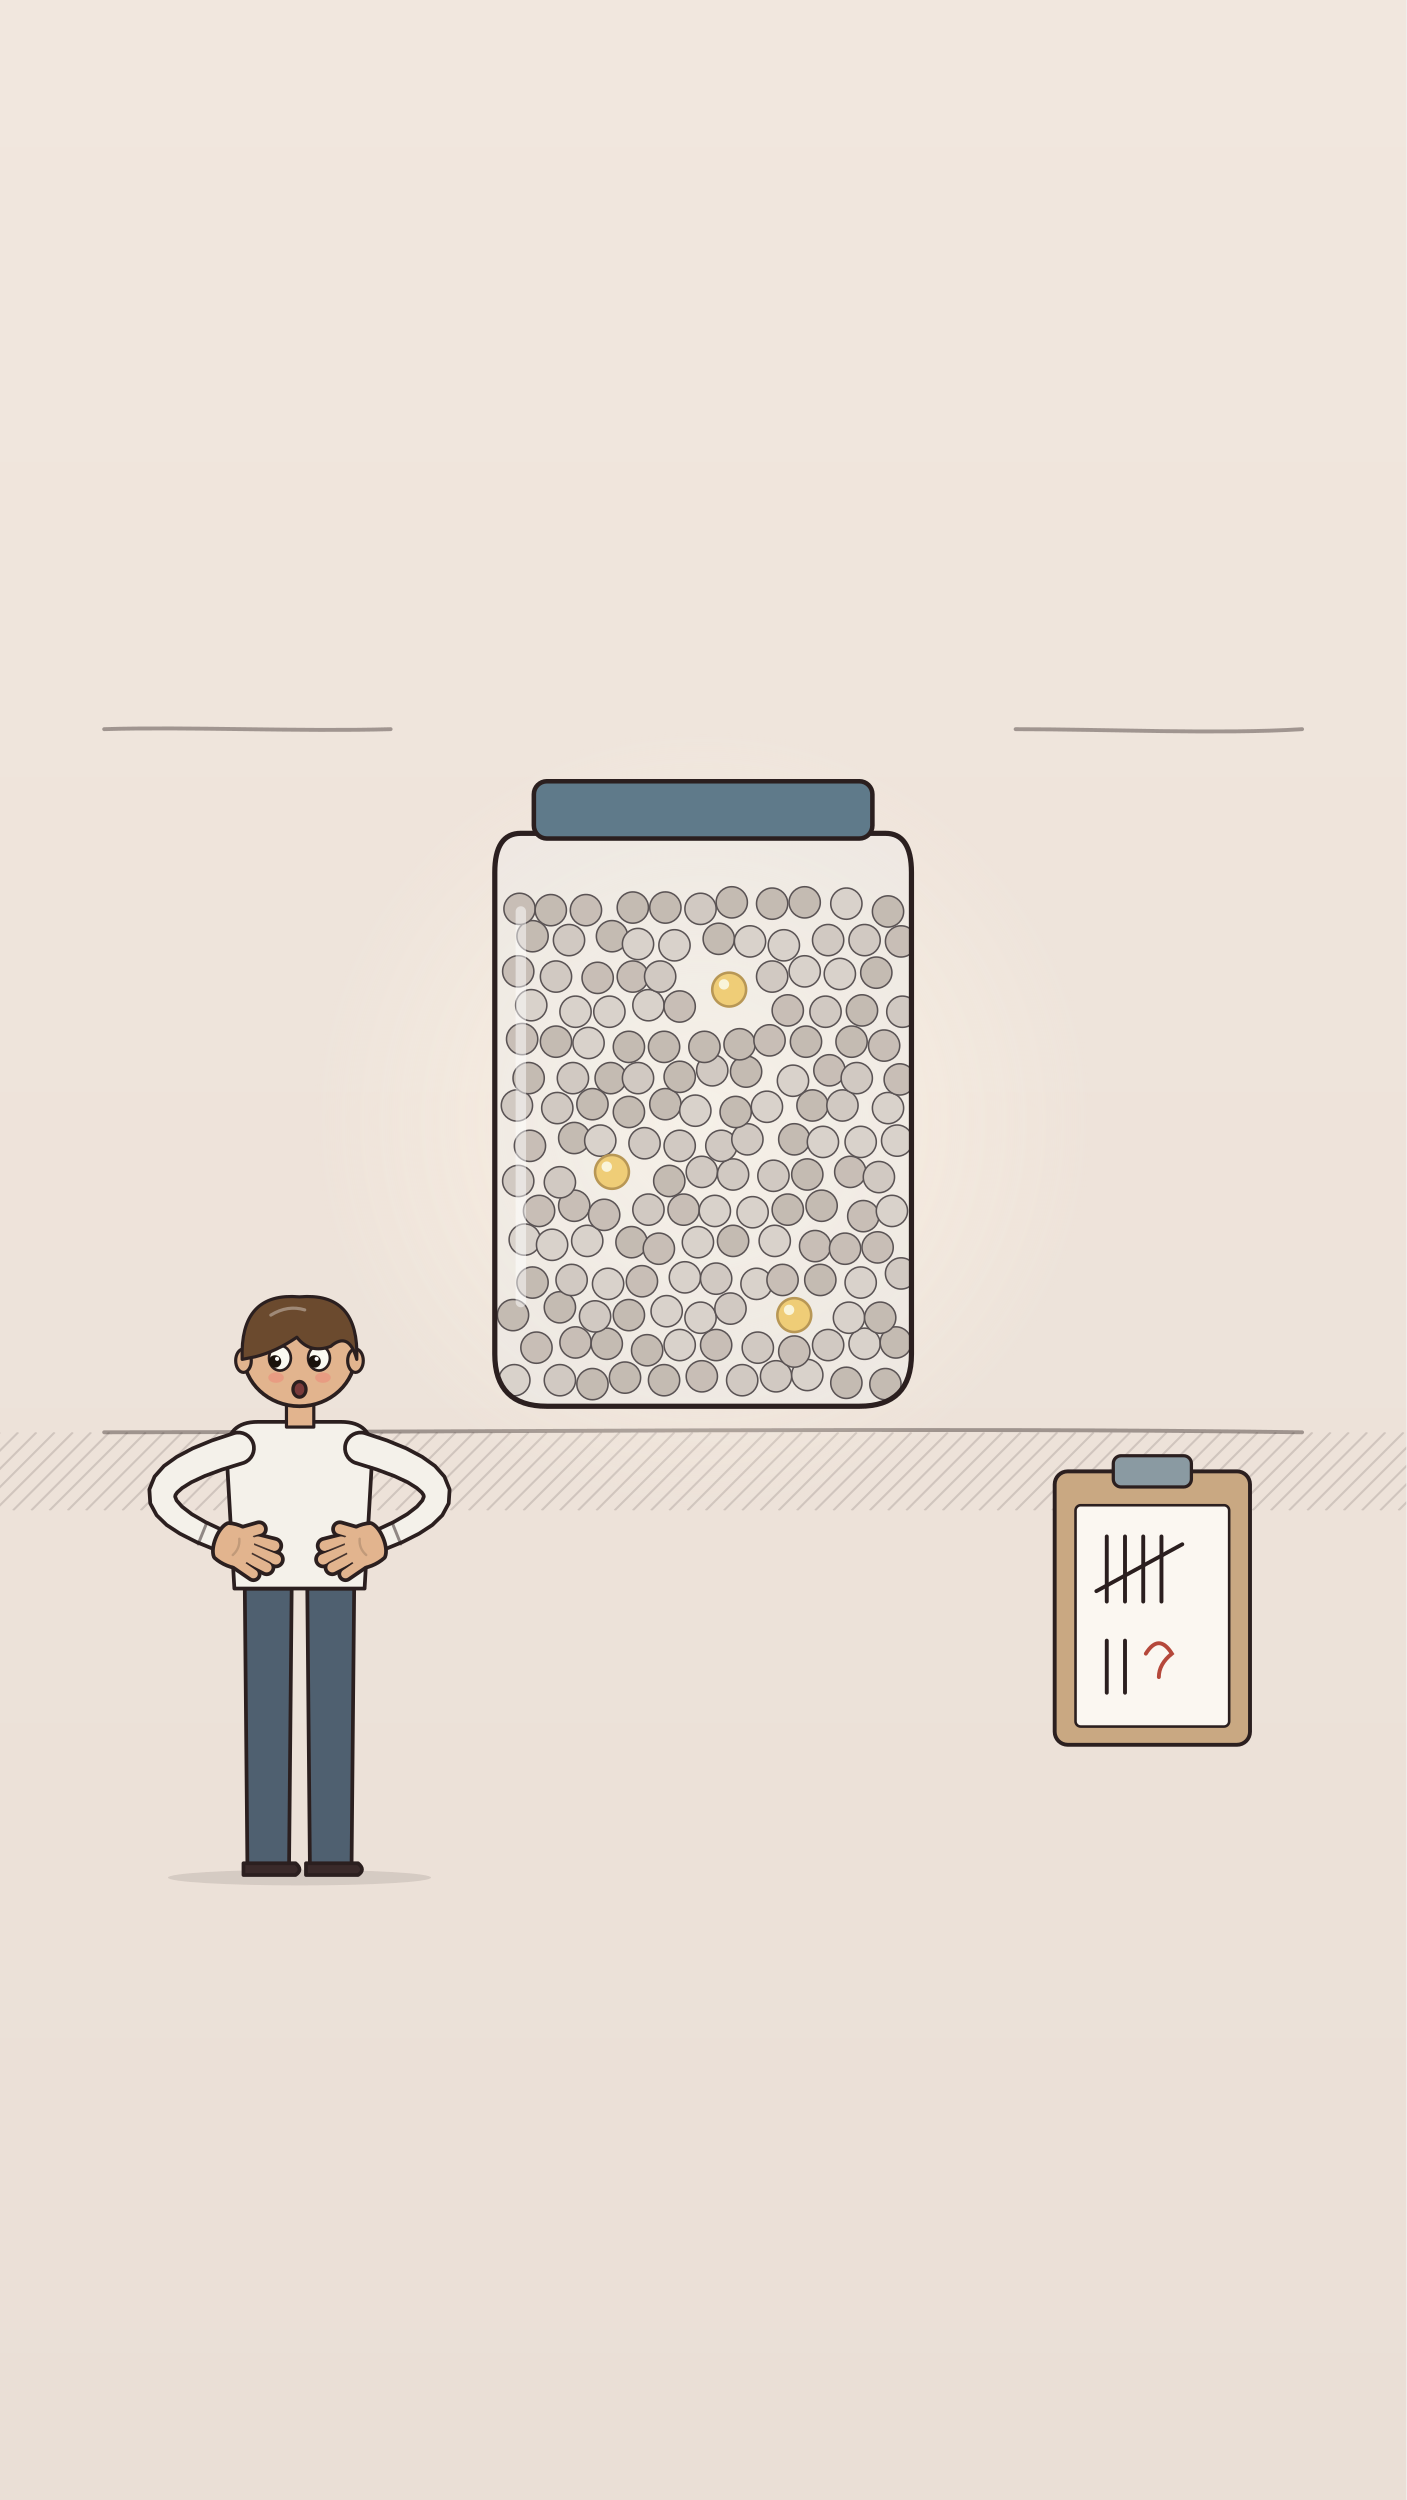
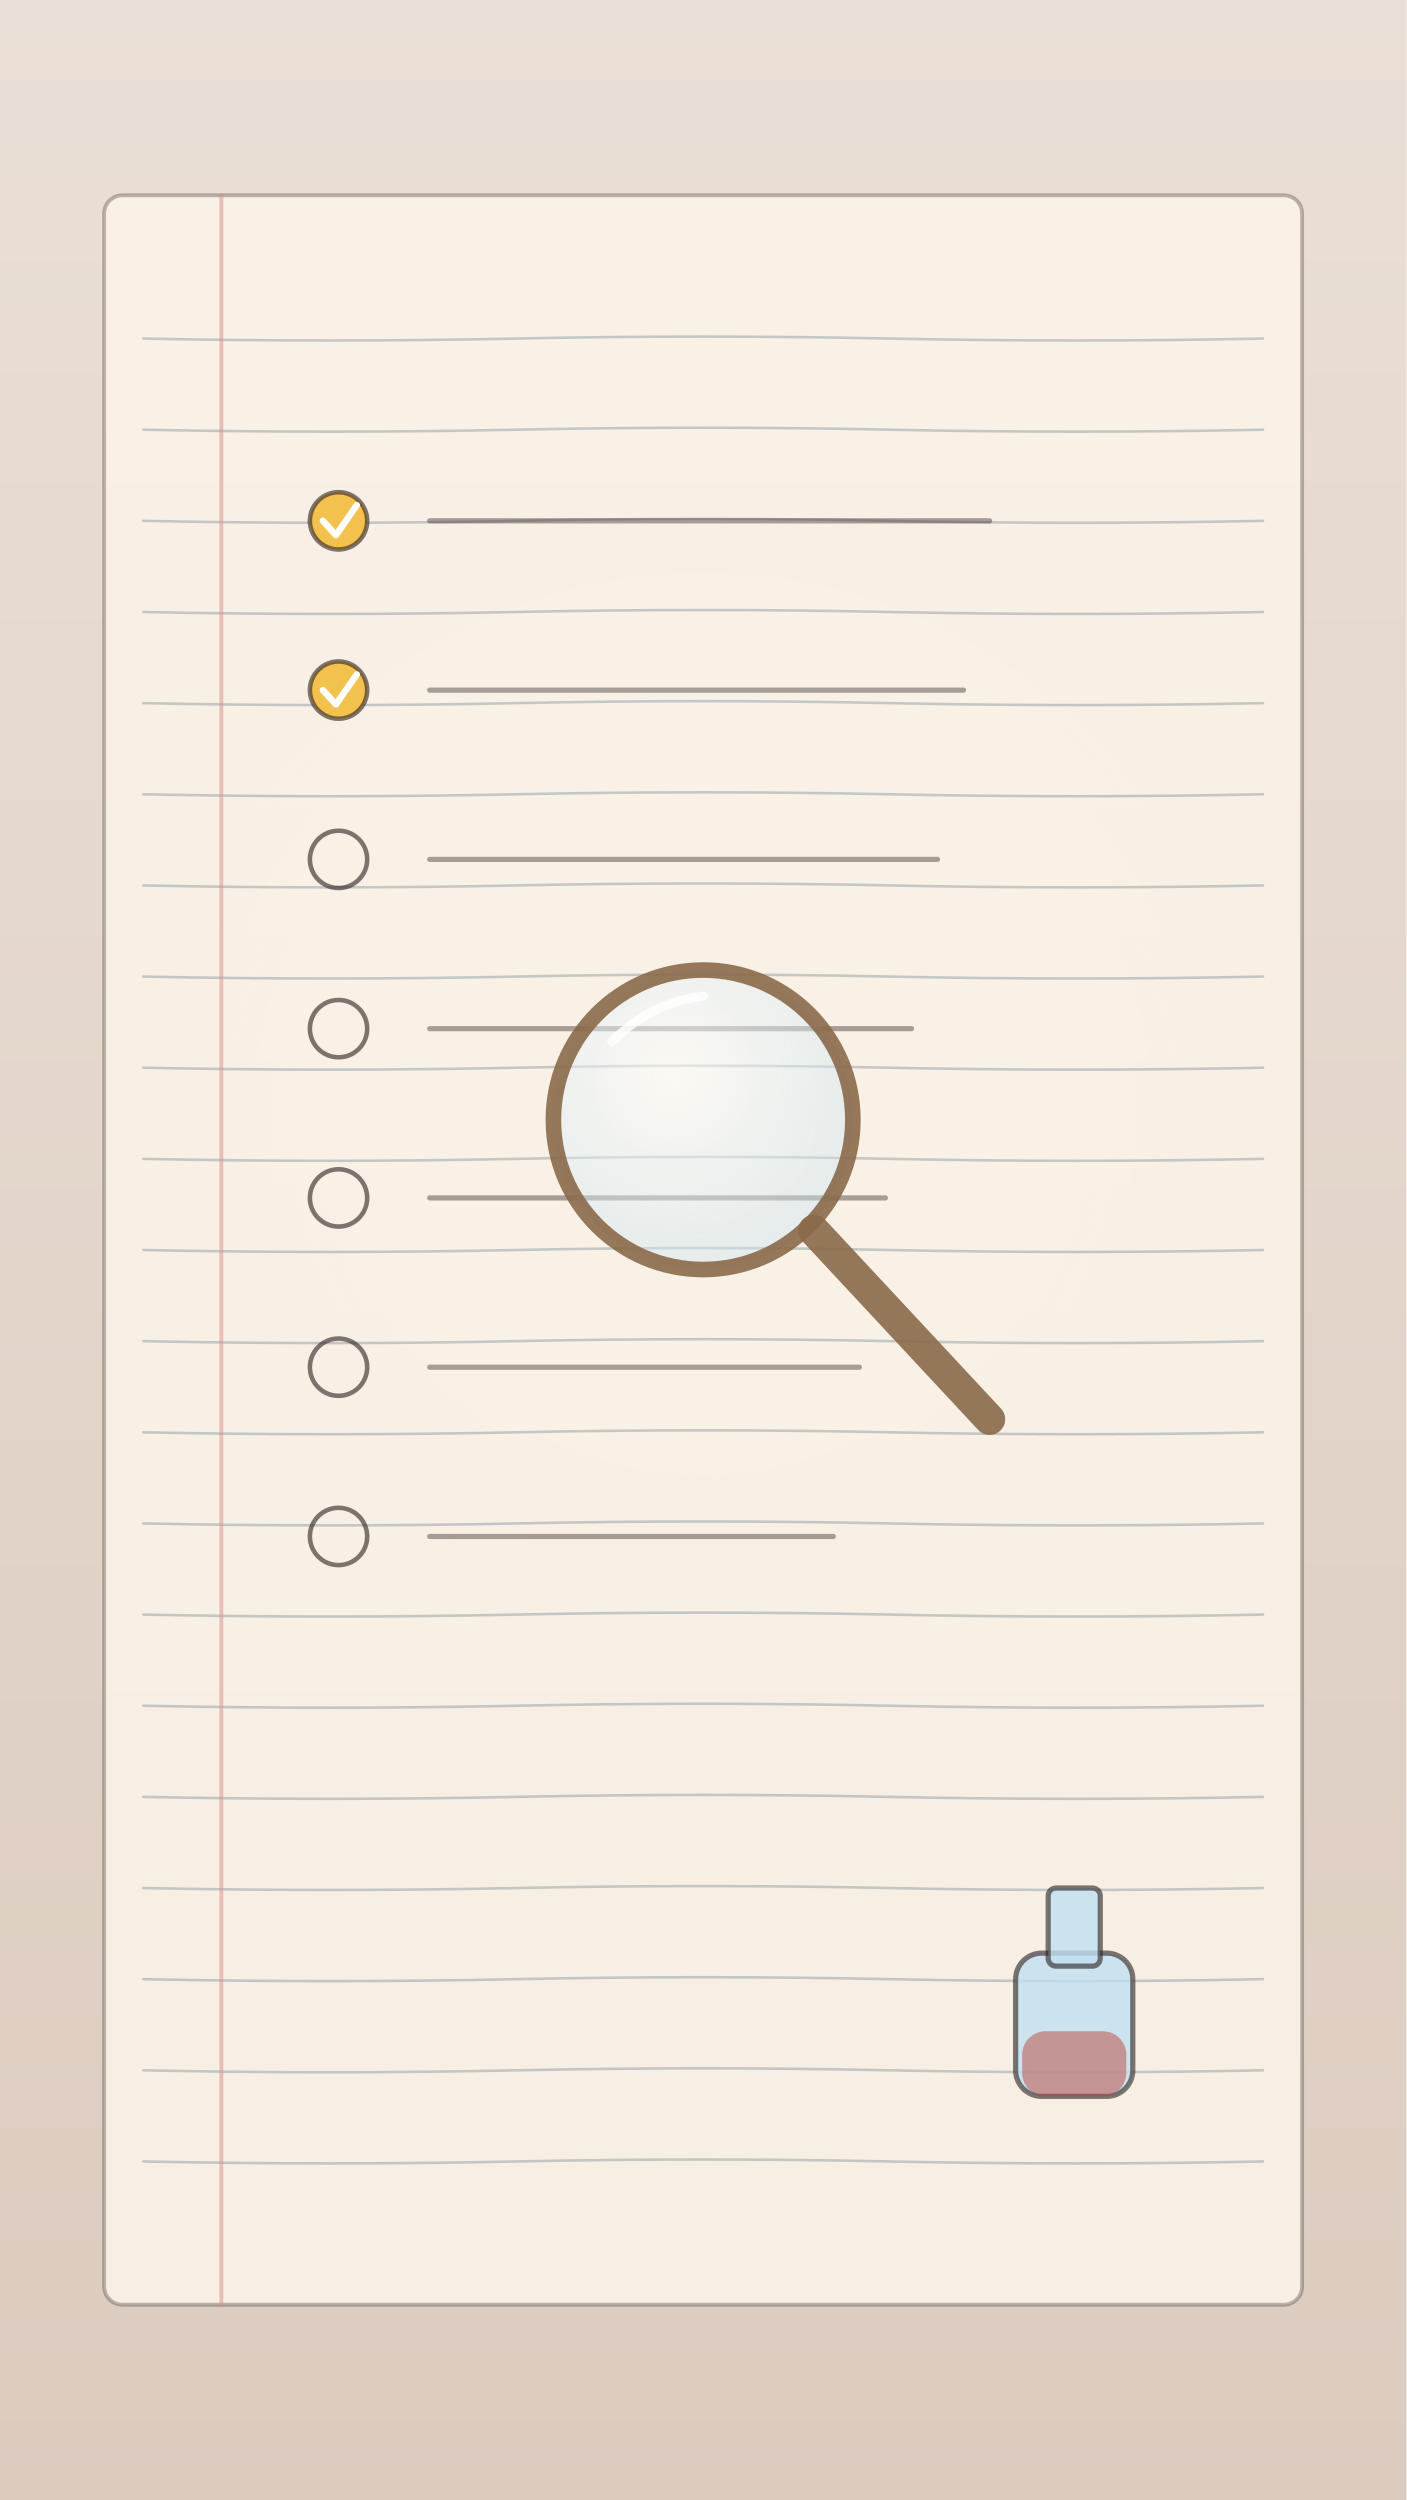
<svg xmlns="http://www.w3.org/2000/svg" viewBox="0 0 1080 1920" width="1080" height="1920">
  <defs>
-     <clipPath id="U026-jar-clip">
-       <path d="M400 640 L680 640 Q700 640 700 670 L700 1040 Q700 1080 660 1080 L420 1080 Q380 1080 380 1040 L380 670 Q380 640 400 640 Z" />
-     </clipPath>
-     <radialGradient id="U026-cellg" cx=".4" cy=".35" r=".75">
-       <stop offset="0" stop-color="#e07a6c" />
-       <stop offset=".7" stop-color="#c0493f" />
-       <stop offset="1" stop-color="#8e2f2a" />
+     <linearGradient id="lg1" x1="0" y1="0" x2="0" y2="1">
+       <stop offset="0" stop-color="#eadfd6" stop-opacity="1" />
+       <stop offset="1" stop-color="#dccbbf" stop-opacity="1" />
+     </linearGradient>
+     <radialGradient id="rg2" cx="0.5" cy="0.5" r="0.7">
+       <stop offset="0" stop-color="#fff3e0" stop-opacity="0.7" />
+       <stop offset="1" stop-color="#eadfd6" stop-opacity="0" />
    </radialGradient>
-     <radialGradient id="U026-dimg" cx=".5" cy=".5" r=".6">
-       <stop offset="0" stop-color="#9c3530" />
-       <stop offset="1" stop-color="#c0493f" stop-opacity="0" />
+     <radialGradient id="rg3" cx="0.4" cy="0.35" r="0.8">
+       <stop offset="0" stop-color="#ffffff" stop-opacity="0.55" />
+       <stop offset="1" stop-color="#bfe0f0" stop-opacity="0.4" />
    </radialGradient>
-     <radialGradient id="U026-gold" cx=".5" cy=".5" r=".5">
-       <stop offset="0" stop-color="#fff3c4" stop-opacity=".95" />
-       <stop offset=".45" stop-color="#f2c14e" stop-opacity=".55" />
-       <stop offset="1" stop-color="#f2c14e" stop-opacity="0" />
-     </radialGradient>
-     <radialGradient id="U026-warm" cx=".5" cy=".5" r=".5">
-       <stop offset="0" stop-color="#fff6e8" stop-opacity=".8" />
-       <stop offset="1" stop-color="#fff6e8" stop-opacity="0" />
-     </radialGradient>
-     <radialGradient id="U026-redglow" cx=".5" cy=".5" r=".5">
-       <stop offset="0" stop-color="#e0503f" stop-opacity=".7" />
-       <stop offset="1" stop-color="#e0503f" stop-opacity="0" />
-     </radialGradient>
-     <linearGradient id="U026-wash" x1="0" y1="0" x2="0" y2="1">
-       <stop offset="0" stop-color="#f1e7de" />
-       <stop offset="1" stop-color="#eadfd6" />
-     </linearGradient>
  </defs>
-   <rect id="bg-paper-U026" width="1080" height="1920" fill="url(#U026-wash)" />
-   <g id="bg-shelf-lines" opacity="0.4">
-     <path d="M80 1100 C354 1100 723 1096 1000 1100 M80 560 C142 558 232 562 300 560 M780 560 C850 560 937 564 1000 560" fill="none" stroke="#2b1f1f" stroke-width="3" stroke-linecap="round" />
+   <rect x="0" y="0" width="1080" height="1920" rx="0" fill="url(#lg1)" fill-opacity="1" />
+   <circle cx="540" cy="860" r="420" fill="url(#rg2)" fill-opacity="1" />
+   <rect x="80" y="150" width="920" height="1620" rx="14" fill="#fbf3e8" fill-opacity="0.9" stroke="#2b1f1f" stroke-width="3" stroke-opacity="0.3" />
+   <path d="M110 260 Q253 263 397 260 Q540 257 683 260 Q827 263 970 260" fill="none" stroke="#5f7a8a" stroke-width="2" stroke-opacity="0.35" stroke-linecap="round" stroke-linejoin="round" />
+   <path d="M110 330 Q253 333 397 330 Q540 327 683 330 Q827 333 970 330" fill="none" stroke="#5f7a8a" stroke-width="2" stroke-opacity="0.35" stroke-linecap="round" stroke-linejoin="round" />
+   <path d="M110 400 Q253 403 397 400 Q540 397 683 400 Q827 403 970 400" fill="none" stroke="#5f7a8a" stroke-width="2" stroke-opacity="0.35" stroke-linecap="round" stroke-linejoin="round" />
+   <path d="M110 470 Q253 473 397 470 Q540 467 683 470 Q827 473 970 470" fill="none" stroke="#5f7a8a" stroke-width="2" stroke-opacity="0.35" stroke-linecap="round" stroke-linejoin="round" />
+   <path d="M110 540 Q253 543 397 540 Q540 537 683 540 Q827 543 970 540" fill="none" stroke="#5f7a8a" stroke-width="2" stroke-opacity="0.35" stroke-linecap="round" stroke-linejoin="round" />
+   <path d="M110 610 Q253 613 397 610 Q540 607 683 610 Q827 613 970 610" fill="none" stroke="#5f7a8a" stroke-width="2" stroke-opacity="0.35" stroke-linecap="round" stroke-linejoin="round" />
+   <path d="M110 680 Q253 683 397 680 Q540 677 683 680 Q827 683 970 680" fill="none" stroke="#5f7a8a" stroke-width="2" stroke-opacity="0.35" stroke-linecap="round" stroke-linejoin="round" />
+   <path d="M110 750 Q253 753 397 750 Q540 747 683 750 Q827 753 970 750" fill="none" stroke="#5f7a8a" stroke-width="2" stroke-opacity="0.35" stroke-linecap="round" stroke-linejoin="round" />
+   <path d="M110 820 Q253 823 397 820 Q540 817 683 820 Q827 823 970 820" fill="none" stroke="#5f7a8a" stroke-width="2" stroke-opacity="0.35" stroke-linecap="round" stroke-linejoin="round" />
+   <path d="M110 890 Q253 893 397 890 Q540 887 683 890 Q827 893 970 890" fill="none" stroke="#5f7a8a" stroke-width="2" stroke-opacity="0.35" stroke-linecap="round" stroke-linejoin="round" />
+   <path d="M110 960 Q253 963 397 960 Q540 957 683 960 Q827 963 970 960" fill="none" stroke="#5f7a8a" stroke-width="2" stroke-opacity="0.35" stroke-linecap="round" stroke-linejoin="round" />
+   <path d="M110 1030 Q253 1033 397 1030 Q540 1027 683 1030 Q827 1033 970 1030" fill="none" stroke="#5f7a8a" stroke-width="2" stroke-opacity="0.35" stroke-linecap="round" stroke-linejoin="round" />
+   <path d="M110 1100 Q253 1103 397 1100 Q540 1097 683 1100 Q827 1103 970 1100" fill="none" stroke="#5f7a8a" stroke-width="2" stroke-opacity="0.35" stroke-linecap="round" stroke-linejoin="round" />
+   <path d="M110 1170 Q253 1173 397 1170 Q540 1167 683 1170 Q827 1173 970 1170" fill="none" stroke="#5f7a8a" stroke-width="2" stroke-opacity="0.35" stroke-linecap="round" stroke-linejoin="round" />
+   <path d="M110 1240 Q253 1243 397 1240 Q540 1237 683 1240 Q827 1243 970 1240" fill="none" stroke="#5f7a8a" stroke-width="2" stroke-opacity="0.35" stroke-linecap="round" stroke-linejoin="round" />
+   <path d="M110 1310 Q253 1313 397 1310 Q540 1307 683 1310 Q827 1313 970 1310" fill="none" stroke="#5f7a8a" stroke-width="2" stroke-opacity="0.35" stroke-linecap="round" stroke-linejoin="round" />
+   <path d="M110 1380 Q253 1383 397 1380 Q540 1377 683 1380 Q827 1383 970 1380" fill="none" stroke="#5f7a8a" stroke-width="2" stroke-opacity="0.35" stroke-linecap="round" stroke-linejoin="round" />
+   <path d="M110 1450 Q253 1453 397 1450 Q540 1447 683 1450 Q827 1453 970 1450" fill="none" stroke="#5f7a8a" stroke-width="2" stroke-opacity="0.35" stroke-linecap="round" stroke-linejoin="round" />
+   <path d="M110 1520 Q253 1523 397 1520 Q540 1517 683 1520 Q827 1523 970 1520" fill="none" stroke="#5f7a8a" stroke-width="2" stroke-opacity="0.35" stroke-linecap="round" stroke-linejoin="round" />
+   <path d="M110 1590 Q253 1593 397 1590 Q540 1587 683 1590 Q827 1593 970 1590" fill="none" stroke="#5f7a8a" stroke-width="2" stroke-opacity="0.35" stroke-linecap="round" stroke-linejoin="round" />
+   <path d="M110 1660 Q253 1663 397 1660 Q540 1657 683 1660 Q827 1663 970 1660" fill="none" stroke="#5f7a8a" stroke-width="2" stroke-opacity="0.35" stroke-linecap="round" stroke-linejoin="round" />
+   <path d="M170 150 L170 1770" fill="none" stroke="#d68f8a" stroke-width="3" stroke-opacity="0.5" stroke-linecap="round" stroke-linejoin="round" />
+   <circle cx="260" cy="400" r="22" fill="#f2c14e" fill-opacity="1" stroke="#2b1f1f" stroke-width="3.5" stroke-opacity="0.6" />
+   <path d="M330 400 L760 400" fill="none" stroke="#2b1f1f" stroke-width="4" stroke-opacity="0.4" stroke-linecap="round" stroke-linejoin="round" />
+   <path d="M248 400 L258 411 L274 388" fill="none" stroke="#fff" stroke-width="5" stroke-opacity="1" stroke-linecap="round" stroke-linejoin="round" />
+   <circle cx="260" cy="530" r="22" fill="#f2c14e" fill-opacity="1" stroke="#2b1f1f" stroke-width="3.5" stroke-opacity="0.6" />
+   <path d="M330 530 L740 530" fill="none" stroke="#2b1f1f" stroke-width="4" stroke-opacity="0.4" stroke-linecap="round" stroke-linejoin="round" />
+   <path d="M248 530 L258 541 L274 518" fill="none" stroke="#fff" stroke-width="5" stroke-opacity="1" stroke-linecap="round" stroke-linejoin="round" />
+   <circle cx="260" cy="660" r="22" fill="none" fill-opacity="0" stroke="#2b1f1f" stroke-width="3.5" stroke-opacity="0.6" />
+   <path d="M330 660 L720 660" fill="none" stroke="#2b1f1f" stroke-width="4" stroke-opacity="0.4" stroke-linecap="round" stroke-linejoin="round" />
+   <circle cx="260" cy="790" r="22" fill="none" fill-opacity="0" stroke="#2b1f1f" stroke-width="3.5" stroke-opacity="0.6" />
+   <path d="M330 790 L700 790" fill="none" stroke="#2b1f1f" stroke-width="4" stroke-opacity="0.4" stroke-linecap="round" stroke-linejoin="round" />
+   <circle cx="260" cy="920" r="22" fill="none" fill-opacity="0" stroke="#2b1f1f" stroke-width="3.5" stroke-opacity="0.6" />
+   <path d="M330 920 L680 920" fill="none" stroke="#2b1f1f" stroke-width="4" stroke-opacity="0.4" stroke-linecap="round" stroke-linejoin="round" />
+   <circle cx="260" cy="1050" r="22" fill="none" fill-opacity="0" stroke="#2b1f1f" stroke-width="3.5" stroke-opacity="0.6" />
+   <path d="M330 1050 L660 1050" fill="none" stroke="#2b1f1f" stroke-width="4" stroke-opacity="0.4" stroke-linecap="round" stroke-linejoin="round" />
+   <circle cx="260" cy="1180" r="22" fill="none" fill-opacity="0" stroke="#2b1f1f" stroke-width="3.5" stroke-opacity="0.6" />
+   <path d="M330 1180 L640 1180" fill="none" stroke="#2b1f1f" stroke-width="4" stroke-opacity="0.4" stroke-linecap="round" stroke-linejoin="round" />
+   <g id="mv-core-glide-magnifier-lens">
+     <circle cx="540" cy="860" r="115" fill="url(#rg3)" fill-opacity="1" stroke="#8a6a4a" stroke-width="12" stroke-opacity="0.9" />
+     <path d="M625 945 L760 1090" fill="none" stroke="#8a6a4a" stroke-width="24" stroke-opacity="0.9" stroke-linecap="round" stroke-linejoin="round" />
+     <path d="M470 800 Q500 770 540 765" fill="none" stroke="#fff" stroke-width="7" stroke-opacity="0.8" stroke-linecap="round" stroke-linejoin="round" />
  </g>
-   <g id="bg-wall-hatch" opacity="0.15">
-     <clipPath id="bg-wall-hatch-c">
-       <rect x="0" y="1100" width="1080" height="60" />
-     </clipPath>
-     <path d="M0 1100 L-60 1160 M14 1100 L-46 1160 M28 1100 L-32 1160 M42 1100 L-18 1160 M56 1100 L-4 1160 M70 1100 L10 1160 M84 1100 L24 1160 M98 1100 L38 1160 M112 1100 L52 1160 M126 1100 L66 1160 M140 1100 L80 1160 M154 1100 L94 1160 M168 1100 L108 1160 M182 1100 L122 1160 M196 1100 L136 1160 M210 1100 L150 1160 M224 1100 L164 1160 M238 1100 L178 1160 M252 1100 L192 1160 M266 1100 L206 1160 M280 1100 L220 1160 M294 1100 L234 1160 M308 1100 L248 1160 M322 1100 L262 1160 M336 1100 L276 1160 M350 1100 L290 1160 M364 1100 L304 1160 M378 1100 L318 1160 M392 1100 L332 1160 M406 1100 L346 1160 M420 1100 L360 1160 M434 1100 L374 1160 M448 1100 L388 1160 M462 1100 L402 1160 M476 1100 L416 1160 M490 1100 L430 1160 M504 1100 L444 1160 M518 1100 L458 1160 M532 1100 L472 1160 M546 1100 L486 1160 M560 1100 L500 1160 M574 1100 L514 1160 M588 1100 L528 1160 M602 1100 L542 1160 M616 1100 L556 1160 M630 1100 L570 1160 M644 1100 L584 1160 M658 1100 L598 1160 M672 1100 L612 1160 M686 1100 L626 1160 M700 1100 L640 1160 M714 1100 L654 1160 M728 1100 L668 1160 M742 1100 L682 1160 M756 1100 L696 1160 M770 1100 L710 1160 M784 1100 L724 1160 M798 1100 L738 1160 M812 1100 L752 1160 M826 1100 L766 1160 M840 1100 L780 1160 M854 1100 L794 1160 M868 1100 L808 1160 M882 1100 L822 1160 M896 1100 L836 1160 M910 1100 L850 1160 M924 1100 L864 1160 M938 1100 L878 1160 M952 1100 L892 1160 M966 1100 L906 1160 M980 1100 L920 1160 M994 1100 L934 1160 M1008 1100 L948 1160 M1022 1100 L962 1160 M1036 1100 L976 1160 M1050 1100 L990 1160 M1064 1100 L1004 1160 M1078 1100 L1018 1160 M1092 1100 L1032 1160 M1106 1100 L1046 1160 M1120 1100 L1060 1160 M1134 1100 L1074 1160" clip-path="url(#bg-wall-hatch-c)" stroke="#2b1f1f" stroke-width="1.6" fill="none" />
-   </g>
-   <circle cx="540" cy="860" r="300" fill="url(#U026-warm)" opacity="0.9" />
-   <g id="mv-jiggle-bead-jar" data-amp=".03" data-per=".4" data-every="2.5">
-     <g clip-path="url(#U026-jar-clip)">
-       <circle cx="395" cy="1060" r="12" fill="#d4c8be" stroke="#2b1f1f" stroke-width="1.2" />
-       <circle cx="430" cy="1060" r="12" fill="#c9bcb2" stroke="#2b1f1f" stroke-width="1.2" />
-       <circle cx="455" cy="1063" r="12" fill="#b8a99c" stroke="#2b1f1f" stroke-width="1.2" />
-       <circle cx="480" cy="1058" r="12" fill="#b8a99c" stroke="#2b1f1f" stroke-width="1.2" />
-       <circle cx="510" cy="1060" r="12" fill="#b8a99c" stroke="#2b1f1f" stroke-width="1.2" />
-       <circle cx="539" cy="1057" r="12" fill="#bdaea2" stroke="#2b1f1f" stroke-width="1.2" />
-       <circle cx="570" cy="1060" r="12" fill="#c9bcb2" stroke="#2b1f1f" stroke-width="1.2" />
-       <circle cx="596" cy="1057" r="12" fill="#c9bcb2" stroke="#2b1f1f" stroke-width="1.2" />
-       <circle cx="620" cy="1056" r="12" fill="#d4c8be" stroke="#2b1f1f" stroke-width="1.2" />
-       <circle cx="650" cy="1062" r="12" fill="#b8a99c" stroke="#2b1f1f" stroke-width="1.2" />
-       <circle cx="680" cy="1063" r="12" fill="#b8a99c" stroke="#2b1f1f" stroke-width="1.2" />
-       <circle cx="412" cy="1035" r="12" fill="#bdaea2" stroke="#2b1f1f" stroke-width="1.2" />
-       <circle cx="442" cy="1031" r="12" fill="#bdaea2" stroke="#2b1f1f" stroke-width="1.2" />
-       <circle cx="466" cy="1032" r="12" fill="#b8a99c" stroke="#2b1f1f" stroke-width="1.2" />
-       <circle cx="497" cy="1037" r="12" fill="#b8a99c" stroke="#2b1f1f" stroke-width="1.2" />
-       <circle cx="522" cy="1033" r="12" fill="#d4c8be" stroke="#2b1f1f" stroke-width="1.2" />
-       <circle cx="550" cy="1033" r="12" fill="#bdaea2" stroke="#2b1f1f" stroke-width="1.2" />
-       <circle cx="582" cy="1035" r="12" fill="#c9bcb2" stroke="#2b1f1f" stroke-width="1.2" />
-       <circle cx="610" cy="1038" r="12" fill="#bdaea2" stroke="#2b1f1f" stroke-width="1.2" />
-       <circle cx="636" cy="1033" r="12" fill="#c9bcb2" stroke="#2b1f1f" stroke-width="1.2" />
-       <circle cx="664" cy="1032" r="12" fill="#d4c8be" stroke="#2b1f1f" stroke-width="1.2" />
-       <circle cx="688" cy="1031" r="12" fill="#b8a99c" stroke="#2b1f1f" stroke-width="1.2" />
-       <circle cx="394" cy="1010" r="12" fill="#b8a99c" stroke="#2b1f1f" stroke-width="1.2" />
-       <circle cx="430" cy="1004" r="12" fill="#b8a99c" stroke="#2b1f1f" stroke-width="1.2" />
-       <circle cx="457" cy="1011" r="12" fill="#c9bcb2" stroke="#2b1f1f" stroke-width="1.2" />
-       <circle cx="483" cy="1010" r="12" fill="#b8a99c" stroke="#2b1f1f" stroke-width="1.2" />
-       <circle cx="512" cy="1007" r="12" fill="#d4c8be" stroke="#2b1f1f" stroke-width="1.2" />
-       <circle cx="538" cy="1012" r="12" fill="#d4c8be" stroke="#2b1f1f" stroke-width="1.2" />
-       <circle cx="561" cy="1005" r="12" fill="#c9bcb2" stroke="#2b1f1f" stroke-width="1.2" />
-       <circle cx="652" cy="1012" r="12" fill="#d4c8be" stroke="#2b1f1f" stroke-width="1.2" />
-       <circle cx="676" cy="1012" r="12" fill="#b8a99c" stroke="#2b1f1f" stroke-width="1.2" />
-       <circle cx="409" cy="985" r="12" fill="#b8a99c" stroke="#2b1f1f" stroke-width="1.2" />
-       <circle cx="439" cy="983" r="12" fill="#c9bcb2" stroke="#2b1f1f" stroke-width="1.2" />
-       <circle cx="467" cy="986" r="12" fill="#d4c8be" stroke="#2b1f1f" stroke-width="1.2" />
-       <circle cx="493" cy="984" r="12" fill="#bdaea2" stroke="#2b1f1f" stroke-width="1.2" />
-       <circle cx="526" cy="981" r="12" fill="#d4c8be" stroke="#2b1f1f" stroke-width="1.2" />
-       <circle cx="550" cy="982" r="12" fill="#c9bcb2" stroke="#2b1f1f" stroke-width="1.2" />
-       <circle cx="581" cy="986" r="12" fill="#d4c8be" stroke="#2b1f1f" stroke-width="1.2" />
-       <circle cx="601" cy="983" r="12" fill="#bdaea2" stroke="#2b1f1f" stroke-width="1.2" />
-       <circle cx="630" cy="983" r="12" fill="#b8a99c" stroke="#2b1f1f" stroke-width="1.2" />
-       <circle cx="661" cy="985" r="12" fill="#d4c8be" stroke="#2b1f1f" stroke-width="1.2" />
-       <circle cx="692" cy="978" r="12" fill="#c9bcb2" stroke="#2b1f1f" stroke-width="1.2" />
-       <circle cx="403" cy="952" r="12" fill="#d4c8be" stroke="#2b1f1f" stroke-width="1.2" />
-       <circle cx="424" cy="956" r="12" fill="#d4c8be" stroke="#2b1f1f" stroke-width="1.2" />
-       <circle cx="451" cy="953" r="12" fill="#d4c8be" stroke="#2b1f1f" stroke-width="1.2" />
-       <circle cx="485" cy="954" r="12" fill="#b8a99c" stroke="#2b1f1f" stroke-width="1.2" />
-       <circle cx="506" cy="959" r="12" fill="#bdaea2" stroke="#2b1f1f" stroke-width="1.2" />
-       <circle cx="536" cy="954" r="12" fill="#d4c8be" stroke="#2b1f1f" stroke-width="1.2" />
-       <circle cx="563" cy="953" r="12" fill="#b8a99c" stroke="#2b1f1f" stroke-width="1.2" />
-       <circle cx="595" cy="953" r="12" fill="#d4c8be" stroke="#2b1f1f" stroke-width="1.2" />
-       <circle cx="626" cy="957" r="12" fill="#bdaea2" stroke="#2b1f1f" stroke-width="1.2" />
-       <circle cx="649" cy="959" r="12" fill="#bdaea2" stroke="#2b1f1f" stroke-width="1.2" />
-       <circle cx="674" cy="958" r="12" fill="#bdaea2" stroke="#2b1f1f" stroke-width="1.2" />
-       <circle cx="414" cy="930" r="12" fill="#bdaea2" stroke="#2b1f1f" stroke-width="1.2" />
-       <circle cx="441" cy="926" r="12" fill="#bdaea2" stroke="#2b1f1f" stroke-width="1.2" />
-       <circle cx="464" cy="933" r="12" fill="#bdaea2" stroke="#2b1f1f" stroke-width="1.2" />
-       <circle cx="498" cy="929" r="12" fill="#c9bcb2" stroke="#2b1f1f" stroke-width="1.2" />
-       <circle cx="525" cy="929" r="12" fill="#bdaea2" stroke="#2b1f1f" stroke-width="1.2" />
-       <circle cx="549" cy="930" r="12" fill="#d4c8be" stroke="#2b1f1f" stroke-width="1.2" />
-       <circle cx="578" cy="931" r="12" fill="#d4c8be" stroke="#2b1f1f" stroke-width="1.2" />
-       <circle cx="605" cy="929" r="12" fill="#b8a99c" stroke="#2b1f1f" stroke-width="1.2" />
-       <circle cx="631" cy="926" r="12" fill="#b8a99c" stroke="#2b1f1f" stroke-width="1.2" />
-       <circle cx="663" cy="934" r="12" fill="#bdaea2" stroke="#2b1f1f" stroke-width="1.2" />
-       <circle cx="685" cy="930" r="12" fill="#d4c8be" stroke="#2b1f1f" stroke-width="1.2" />
-       <circle cx="398" cy="907" r="12" fill="#c9bcb2" stroke="#2b1f1f" stroke-width="1.2" />
-       <circle cx="430" cy="908" r="12" fill="#c9bcb2" stroke="#2b1f1f" stroke-width="1.2" />
-       <circle cx="514" cy="907" r="12" fill="#b8a99c" stroke="#2b1f1f" stroke-width="1.2" />
-       <circle cx="539" cy="900" r="12" fill="#c9bcb2" stroke="#2b1f1f" stroke-width="1.2" />
-       <circle cx="563" cy="902" r="12" fill="#c9bcb2" stroke="#2b1f1f" stroke-width="1.2" />
-       <circle cx="594" cy="903" r="12" fill="#c9bcb2" stroke="#2b1f1f" stroke-width="1.2" />
-       <circle cx="620" cy="902" r="12" fill="#b8a99c" stroke="#2b1f1f" stroke-width="1.2" />
-       <circle cx="653" cy="900" r="12" fill="#bdaea2" stroke="#2b1f1f" stroke-width="1.2" />
-       <circle cx="675" cy="904" r="12" fill="#c9bcb2" stroke="#2b1f1f" stroke-width="1.2" />
-       <circle cx="407" cy="880" r="12" fill="#bdaea2" stroke="#2b1f1f" stroke-width="1.2" />
-       <circle cx="441" cy="874" r="12" fill="#b8a99c" stroke="#2b1f1f" stroke-width="1.2" />
-       <circle cx="461" cy="876" r="12" fill="#d4c8be" stroke="#2b1f1f" stroke-width="1.2" />
-       <circle cx="495" cy="878" r="12" fill="#c9bcb2" stroke="#2b1f1f" stroke-width="1.2" />
-       <circle cx="522" cy="880" r="12" fill="#c9bcb2" stroke="#2b1f1f" stroke-width="1.2" />
-       <circle cx="554" cy="880" r="12" fill="#c9bcb2" stroke="#2b1f1f" stroke-width="1.2" />
-       <circle cx="574" cy="875" r="12" fill="#c9bcb2" stroke="#2b1f1f" stroke-width="1.2" />
-       <circle cx="610" cy="875" r="12" fill="#b8a99c" stroke="#2b1f1f" stroke-width="1.2" />
-       <circle cx="632" cy="877" r="12" fill="#d4c8be" stroke="#2b1f1f" stroke-width="1.2" />
-       <circle cx="661" cy="877" r="12" fill="#d4c8be" stroke="#2b1f1f" stroke-width="1.2" />
-       <circle cx="689" cy="876" r="12" fill="#d4c8be" stroke="#2b1f1f" stroke-width="1.2" />
-       <circle cx="397" cy="849" r="12" fill="#c9bcb2" stroke="#2b1f1f" stroke-width="1.2" />
-       <circle cx="428" cy="851" r="12" fill="#c9bcb2" stroke="#2b1f1f" stroke-width="1.2" />
-       <circle cx="455" cy="848" r="12" fill="#b8a99c" stroke="#2b1f1f" stroke-width="1.2" />
-       <circle cx="483" cy="854" r="12" fill="#b8a99c" stroke="#2b1f1f" stroke-width="1.2" />
-       <circle cx="511" cy="848" r="12" fill="#b8a99c" stroke="#2b1f1f" stroke-width="1.2" />
-       <circle cx="534" cy="853" r="12" fill="#d4c8be" stroke="#2b1f1f" stroke-width="1.2" />
-       <circle cx="565" cy="854" r="12" fill="#b8a99c" stroke="#2b1f1f" stroke-width="1.2" />
-       <circle cx="589" cy="850" r="12" fill="#d4c8be" stroke="#2b1f1f" stroke-width="1.2" />
-       <circle cx="624" cy="849" r="12" fill="#b8a99c" stroke="#2b1f1f" stroke-width="1.2" />
-       <circle cx="647" cy="849" r="12" fill="#c9bcb2" stroke="#2b1f1f" stroke-width="1.2" />
-       <circle cx="682" cy="851" r="12" fill="#d4c8be" stroke="#2b1f1f" stroke-width="1.2" />
-       <circle cx="406" cy="828" r="12" fill="#b8a99c" stroke="#2b1f1f" stroke-width="1.2" />
-       <circle cx="440" cy="828" r="12" fill="#c9bcb2" stroke="#2b1f1f" stroke-width="1.2" />
-       <circle cx="469" cy="828" r="12" fill="#b8a99c" stroke="#2b1f1f" stroke-width="1.2" />
-       <circle cx="490" cy="828" r="12" fill="#c9bcb2" stroke="#2b1f1f" stroke-width="1.2" />
-       <circle cx="522" cy="827" r="12" fill="#b8a99c" stroke="#2b1f1f" stroke-width="1.2" />
-       <circle cx="547" cy="822" r="12" fill="#c9bcb2" stroke="#2b1f1f" stroke-width="1.2" />
-       <circle cx="573" cy="823" r="12" fill="#b8a99c" stroke="#2b1f1f" stroke-width="1.2" />
-       <circle cx="609" cy="830" r="12" fill="#d4c8be" stroke="#2b1f1f" stroke-width="1.2" />
-       <circle cx="637" cy="822" r="12" fill="#bdaea2" stroke="#2b1f1f" stroke-width="1.2" />
-       <circle cx="658" cy="828" r="12" fill="#c9bcb2" stroke="#2b1f1f" stroke-width="1.2" />
-       <circle cx="691" cy="829" r="12" fill="#bdaea2" stroke="#2b1f1f" stroke-width="1.2" />
-       <circle cx="401" cy="798" r="12" fill="#bdaea2" stroke="#2b1f1f" stroke-width="1.2" />
-       <circle cx="427" cy="800" r="12" fill="#b8a99c" stroke="#2b1f1f" stroke-width="1.2" />
-       <circle cx="452" cy="801" r="12" fill="#d4c8be" stroke="#2b1f1f" stroke-width="1.2" />
-       <circle cx="483" cy="804" r="12" fill="#b8a99c" stroke="#2b1f1f" stroke-width="1.2" />
-       <circle cx="510" cy="804" r="12" fill="#b8a99c" stroke="#2b1f1f" stroke-width="1.2" />
-       <circle cx="541" cy="804" r="12" fill="#b8a99c" stroke="#2b1f1f" stroke-width="1.2" />
-       <circle cx="568" cy="802" r="12" fill="#b8a99c" stroke="#2b1f1f" stroke-width="1.2" />
-       <circle cx="591" cy="799" r="12" fill="#bdaea2" stroke="#2b1f1f" stroke-width="1.2" />
-       <circle cx="619" cy="800" r="12" fill="#b8a99c" stroke="#2b1f1f" stroke-width="1.2" />
-       <circle cx="654" cy="800" r="12" fill="#b8a99c" stroke="#2b1f1f" stroke-width="1.2" />
-       <circle cx="679" cy="803" r="12" fill="#bdaea2" stroke="#2b1f1f" stroke-width="1.2" />
-       <circle cx="408" cy="772" r="12" fill="#d4c8be" stroke="#2b1f1f" stroke-width="1.2" />
-       <circle cx="442" cy="777" r="12" fill="#d4c8be" stroke="#2b1f1f" stroke-width="1.2" />
-       <circle cx="468" cy="777" r="12" fill="#d4c8be" stroke="#2b1f1f" stroke-width="1.2" />
-       <circle cx="498" cy="772" r="12" fill="#d4c8be" stroke="#2b1f1f" stroke-width="1.2" />
-       <circle cx="522" cy="773" r="12" fill="#bdaea2" stroke="#2b1f1f" stroke-width="1.2" />
-       <circle cx="605" cy="776" r="12" fill="#bdaea2" stroke="#2b1f1f" stroke-width="1.2" />
-       <circle cx="634" cy="777" r="12" fill="#c9bcb2" stroke="#2b1f1f" stroke-width="1.2" />
-       <circle cx="662" cy="776" r="12" fill="#b8a99c" stroke="#2b1f1f" stroke-width="1.2" />
-       <circle cx="693" cy="777" r="12" fill="#c9bcb2" stroke="#2b1f1f" stroke-width="1.2" />
-       <circle cx="398" cy="746" r="12" fill="#bdaea2" stroke="#2b1f1f" stroke-width="1.2" />
-       <circle cx="427" cy="750" r="12" fill="#c9bcb2" stroke="#2b1f1f" stroke-width="1.2" />
-       <circle cx="459" cy="751" r="12" fill="#bdaea2" stroke="#2b1f1f" stroke-width="1.2" />
-       <circle cx="486" cy="750" r="12" fill="#bdaea2" stroke="#2b1f1f" stroke-width="1.2" />
-       <circle cx="507" cy="750" r="12" fill="#c9bcb2" stroke="#2b1f1f" stroke-width="1.2" />
-       <circle cx="593" cy="750" r="12" fill="#c9bcb2" stroke="#2b1f1f" stroke-width="1.2" />
-       <circle cx="618" cy="746" r="12" fill="#d4c8be" stroke="#2b1f1f" stroke-width="1.2" />
-       <circle cx="645" cy="748" r="12" fill="#d4c8be" stroke="#2b1f1f" stroke-width="1.2" />
-       <circle cx="673" cy="747" r="12" fill="#b8a99c" stroke="#2b1f1f" stroke-width="1.2" />
-       <circle cx="409" cy="719" r="12" fill="#b8a99c" stroke="#2b1f1f" stroke-width="1.2" />
-       <circle cx="437" cy="722" r="12" fill="#c9bcb2" stroke="#2b1f1f" stroke-width="1.2" />
-       <circle cx="470" cy="719" r="12" fill="#b8a99c" stroke="#2b1f1f" stroke-width="1.2" />
-       <circle cx="490" cy="725" r="12" fill="#d4c8be" stroke="#2b1f1f" stroke-width="1.2" />
-       <circle cx="518" cy="726" r="12" fill="#d4c8be" stroke="#2b1f1f" stroke-width="1.2" />
-       <circle cx="552" cy="721" r="12" fill="#b8a99c" stroke="#2b1f1f" stroke-width="1.2" />
-       <circle cx="576" cy="723" r="12" fill="#d4c8be" stroke="#2b1f1f" stroke-width="1.2" />
-       <circle cx="602" cy="726" r="12" fill="#d4c8be" stroke="#2b1f1f" stroke-width="1.2" />
-       <circle cx="636" cy="722" r="12" fill="#c9bcb2" stroke="#2b1f1f" stroke-width="1.2" />
-       <circle cx="664" cy="722" r="12" fill="#c9bcb2" stroke="#2b1f1f" stroke-width="1.2" />
-       <circle cx="692" cy="723" r="12" fill="#bdaea2" stroke="#2b1f1f" stroke-width="1.2" />
-       <circle cx="399" cy="698" r="12" fill="#bdaea2" stroke="#2b1f1f" stroke-width="1.2" />
-       <circle cx="423" cy="699" r="12" fill="#b8a99c" stroke="#2b1f1f" stroke-width="1.2" />
-       <circle cx="450" cy="699" r="12" fill="#bdaea2" stroke="#2b1f1f" stroke-width="1.2" />
-       <circle cx="486" cy="697" r="12" fill="#b8a99c" stroke="#2b1f1f" stroke-width="1.2" />
-       <circle cx="511" cy="697" r="12" fill="#b8a99c" stroke="#2b1f1f" stroke-width="1.2" />
-       <circle cx="538" cy="698" r="12" fill="#c9bcb2" stroke="#2b1f1f" stroke-width="1.2" />
-       <circle cx="562" cy="693" r="12" fill="#b8a99c" stroke="#2b1f1f" stroke-width="1.2" />
-       <circle cx="593" cy="694" r="12" fill="#b8a99c" stroke="#2b1f1f" stroke-width="1.2" />
-       <circle cx="618" cy="693" r="12" fill="#b8a99c" stroke="#2b1f1f" stroke-width="1.2" />
-       <circle cx="650" cy="694" r="12" fill="#d4c8be" stroke="#2b1f1f" stroke-width="1.2" />
-       <circle cx="682" cy="700" r="12" fill="#b8a99c" stroke="#2b1f1f" stroke-width="1.2" />
-       <circle cx="470" cy="900" r="13" fill="#f2c14e" stroke="#a87a20" stroke-width="2" />
-       <circle cx="466" cy="896" r="4" fill="#fff6d0" />
-       <circle cx="610" cy="1010" r="13" fill="#f2c14e" stroke="#a87a20" stroke-width="2" />
-       <circle cx="606" cy="1006" r="4" fill="#fff6d0" />
-       <circle cx="560" cy="760" r="13" fill="#f2c14e" stroke="#a87a20" stroke-width="2" />
-       <circle cx="556" cy="756" r="4" fill="#fff6d0" />
-     </g>
-     <path d="M400 640 L680 640 Q700 640 700 670 L700 1040 Q700 1080 660 1080 L420 1080 Q380 1080 380 1040 L380 670 Q380 640 400 640 Z" fill="#e8f2f4" fill-opacity=".25" stroke="#2b1f1f" stroke-width="4" />
-     <rect x="410" y="600" width="260" height="44" rx="10" fill="#5f7a8a" stroke="#2b1f1f" stroke-width="3.5" />
-     <path d="M400 700 L400 1000" stroke="#fff" stroke-width="8" stroke-linecap="round" opacity=".5" />
-   </g>
-   <g id="tally-clipboard">
-     <rect x="810" y="1130" width="150" height="210" rx="10" fill="#c9a882" stroke="#2b1f1f" stroke-width="3" />
-     <rect x="826" y="1156" width="118" height="170" rx="4" fill="#fbf7f1" stroke="#2b1f1f" stroke-width="2" />
-     <rect x="855" y="1118" width="60" height="24" rx="6" fill="#8a9aa2" stroke="#2b1f1f" stroke-width="2.5" />
-     <path d="M850 1180 L850 1230" stroke="#2b1f1f" stroke-width="3" stroke-linecap="round" />
-     <path d="M864 1180 L864 1230" stroke="#2b1f1f" stroke-width="3" stroke-linecap="round" />
-     <path d="M878 1180 L878 1230" stroke="#2b1f1f" stroke-width="3" stroke-linecap="round" />
-     <path d="M892 1180 L892 1230" stroke="#2b1f1f" stroke-width="3" stroke-linecap="round" />
-     <path d="M842 1222 L908 1186" stroke="#2b1f1f" stroke-width="3" stroke-linecap="round" />
-     <path d="M850 1260 L850 1300" stroke="#2b1f1f" stroke-width="3" stroke-linecap="round" />
-     <path d="M864 1260 L864 1300" stroke="#2b1f1f" stroke-width="3" stroke-linecap="round" />
-     <path d="M880 1270 q10 -16 20 0 q-10 8 -10 18" fill="none" stroke="#b5483b" stroke-width="3" stroke-linecap="round" />
-   </g>
-   <g id="mv-breathe-researcher-person">
-     <g id="researcher-figure" data-fig="person:shrug" stroke="#2b1f1f" stroke-width="2.88" stroke-linejoin="round">
-       <ellipse cx="230" cy="1442" rx="101" ry="6" fill="#2b1f1f" opacity=".12" stroke="none" />
-       <path d="M188 1220 L224 1220 L222 1432 L190 1432 Z" fill="#4f6070" />
-       <path d="M187 1431 L227 1431 Q233 1436 227 1440 L187 1440 Z" fill="#3a2a2a" />
-       <path d="M236 1220 L272 1220 L270 1432 L238 1432 Z" fill="#4f6070" />
-       <path d="M235 1431 L275 1431 Q281 1436 275 1440 L235 1440 Z" fill="#3a2a2a" />
-       <path d="M174 1116 Q174 1092 198 1092 L262 1092 Q286 1092 286 1116 L280 1220 L180 1220 Z" fill="#f4f1ea" />
-       <rect x="220" y="1068" width="21" height="28" fill="#e2b48e" stroke-width="2.45" />
-       <ellipse cx="230" cy="1040" rx="43" ry="40" fill="#e2b48e" />
-       <ellipse cx="187" cy="1045" rx="6" ry="9" fill="#e2b48e" stroke-width="2.45" />
-       <ellipse cx="273" cy="1045" rx="6" ry="9" fill="#e2b48e" stroke-width="2.45" />
-       <ellipse cx="215" cy="1043" rx="8.4" ry="9.6" fill="#fbfaf2" stroke-width="2.07" />
-       <circle cx="211.2" cy="1045.6" r="4.8" fill="#1a120c" stroke="none" />
-       <circle cx="212.8" cy="1043.6" r="1.6" fill="#fff" stroke="none" />
-       <path d="M208 1026 L222 1026" stroke-linecap="round" />
-       <ellipse cx="212" cy="1058" rx="6" ry="4" fill="#ef7f74" opacity=".45" stroke="none" />
-       <ellipse cx="245" cy="1043" rx="8.4" ry="9.6" fill="#fbfaf2" stroke-width="2.07" />
-       <circle cx="241.6" cy="1045.6" r="4.8" fill="#1a120c" stroke="none" />
-       <circle cx="243.2" cy="1043.6" r="1.6" fill="#fff" stroke="none" />
-       <path d="M238 1026 L252 1026" stroke-linecap="round" />
-       <ellipse cx="248" cy="1058" rx="6" ry="4" fill="#ef7f74" opacity=".45" stroke="none" />
-       <ellipse cx="230" cy="1067" rx="5" ry="6" fill="#7a3b3b" stroke-width="2.59" />
-       <path d="M186 1044 Q184 992 230 996 Q276 992 274 1044 Q268 1022 254 1034 Q238 1040 228 1027 Q212 1038 196 1042 Z" fill="#6b4a2e" stroke-width="2.45" />
-       <path d="M208 1010 q13 -8 26 -4" fill="none" stroke="#fff" stroke-width="2.45" opacity=".35" stroke-linecap="round" />
-       <g data-armfixed="1" class="mv mv-limb-researcher-figure-arm-r-1" data-pivot="183.6 1112.0">
-         <path d="M179.9,1100.6 L162.7,1106.3 L147.9,1112.4 L135.7,1118.9 L125.9,1125.9 L118.7,1134.0 L114.7,1143.9 L115.4,1154.6 L120.3,1163.7 L128.0,1171.2 L138.1,1177.8 L150.7,1184.2 L165.6,1190.3 A8.0,8.0 0 0 0 172.1,1175.7 L158.0,1169.1 L147.3,1162.9 L139.8,1157.1 L135.6,1152.3 L134.5,1149.4 L134.8,1148.1 L136.1,1146.2 L139.9,1142.8 L146.9,1138.4 L157.2,1133.6 L170.6,1128.6 L187.3,1123.4 A12.0,12.0 0 0 0 179.9,1100.6Z" fill="#f4f1ea" stroke="#2b1f1f" stroke-width="2.88" stroke-linejoin="round" />
-         <path d="M152.2,1185.8 L158.8,1169.5" stroke="#2b1f1f" stroke-width="2.30" stroke-linecap="round" opacity=".5" />
-         <g data-fig="hand:open" transform="translate(168.8 1183.0) rotate(111.9) scale(0.840)">
-           <path d="M-16 -2 C-19 -10 -18 -22 -14 -28 C-6 -33 8 -33 15 -27 C18 -20 18 -10 15 -2 C9 4 -10 4 -16 -2 Z" fill="#e2b48e" stroke="#2b1f1f" stroke-width="6.86" stroke-linejoin="round" />
-           <path d="M-11 -26 L-14 -48" fill="none" stroke="#2b1f1f" stroke-width="16.36" stroke-linecap="round" stroke-linejoin="round" />
-           <path d="M-3 -28 L-3 -54" fill="none" stroke="#2b1f1f" stroke-width="16.36" stroke-linecap="round" stroke-linejoin="round" />
-           <path d="M5 -27 L7 -49" fill="none" stroke="#2b1f1f" stroke-width="15.86" stroke-linecap="round" stroke-linejoin="round" />
-           <path d="M13 -22 L17 -40" fill="none" stroke="#2b1f1f" stroke-width="14.86" stroke-linecap="round" stroke-linejoin="round" />
-           <path d="M-14 -18 L-23 -29.5" fill="none" stroke="#2b1f1f" stroke-width="15.86" stroke-linecap="round" stroke-linejoin="round" />
-           <path d="M-11 -26 L-14 -48" fill="none" stroke="#2b1f1f" stroke-width="12.59" stroke-linecap="round" stroke-linejoin="round" opacity=".85" />
-           <path d="M-11 -26 L-14 -48" fill="none" stroke="#e2b48e" stroke-width="9.5" stroke-linecap="round" stroke-linejoin="round" />
-           <path d="M-3 -28 L-3 -54" fill="none" stroke="#2b1f1f" stroke-width="12.59" stroke-linecap="round" stroke-linejoin="round" opacity=".85" />
-           <path d="M-3 -28 L-3 -54" fill="none" stroke="#e2b48e" stroke-width="9.5" stroke-linecap="round" stroke-linejoin="round" />
-           <path d="M5 -27 L7 -49" fill="none" stroke="#2b1f1f" stroke-width="12.09" stroke-linecap="round" stroke-linejoin="round" opacity=".85" />
-           <path d="M5 -27 L7 -49" fill="none" stroke="#e2b48e" stroke-width="9" stroke-linecap="round" stroke-linejoin="round" />
-           <path d="M13 -22 L17 -40" fill="none" stroke="#2b1f1f" stroke-width="11.09" stroke-linecap="round" stroke-linejoin="round" opacity=".85" />
-           <path d="M13 -22 L17 -40" fill="none" stroke="#e2b48e" stroke-width="8" stroke-linecap="round" stroke-linejoin="round" />
-           <path d="M-14 -18 L-23 -29.5" fill="none" stroke="#2b1f1f" stroke-width="12.09" stroke-linecap="round" stroke-linejoin="round" opacity=".85" />
-           <path d="M-14 -18 L-23 -29.5" fill="none" stroke="#e2b48e" stroke-width="9" stroke-linecap="round" stroke-linejoin="round" />
-           <path d="M-16 -2 C-19 -10 -18 -22 -14 -28 C-6 -33 8 -33 15 -27 C18 -20 18 -10 15 -2 C9 4 -10 4 -16 -2 Z" fill="#e2b48e" stroke="none" />
-           <path d="M-8 -16 Q0 -20 8 -16" fill="none" stroke="#b99374" stroke-width="2.23" stroke-linecap="round" opacity=".8" />
-         </g>
-       </g>
-       <g data-armfixed="1" class="mv mv-limb-researcher-figure-arm-l-1" data-pivot="276.4 1112.0">
-         <path d="M272.7,1123.4 L289.4,1128.6 L302.8,1133.6 L313.1,1138.4 L320.1,1142.8 L323.9,1146.2 L325.2,1148.1 L325.5,1149.4 L324.4,1152.3 L320.2,1157.1 L312.7,1162.9 L302.0,1169.1 L287.9,1175.7 A8.0,8.0 0 0 0 294.4,1190.3 L309.3,1184.2 L321.9,1177.8 L332.0,1171.2 L339.7,1163.7 L344.6,1154.6 L345.3,1143.9 L341.3,1134.0 L334.1,1125.9 L324.3,1118.9 L312.1,1112.4 L297.3,1106.3 L280.1,1100.6 A12.0,12.0 0 0 0 272.7,1123.4Z" fill="#f4f1ea" stroke="#2b1f1f" stroke-width="2.88" stroke-linejoin="round" />
-         <path d="M301.2,1169.5 L307.8,1185.8" stroke="#2b1f1f" stroke-width="2.30" stroke-linecap="round" opacity=".5" />
-         <g data-fig="hand:open" transform="translate(291.2 1183.0) rotate(248.1) scale(0.840) scale(-1 1)">
-           <path d="M-16 -2 C-19 -10 -18 -22 -14 -28 C-6 -33 8 -33 15 -27 C18 -20 18 -10 15 -2 C9 4 -10 4 -16 -2 Z" fill="#e2b48e" stroke="#2b1f1f" stroke-width="6.86" stroke-linejoin="round" />
-           <path d="M-11 -26 L-14 -48" fill="none" stroke="#2b1f1f" stroke-width="16.36" stroke-linecap="round" stroke-linejoin="round" />
-           <path d="M-3 -28 L-3 -54" fill="none" stroke="#2b1f1f" stroke-width="16.36" stroke-linecap="round" stroke-linejoin="round" />
-           <path d="M5 -27 L7 -49" fill="none" stroke="#2b1f1f" stroke-width="15.86" stroke-linecap="round" stroke-linejoin="round" />
-           <path d="M13 -22 L17 -40" fill="none" stroke="#2b1f1f" stroke-width="14.86" stroke-linecap="round" stroke-linejoin="round" />
-           <path d="M-14 -18 L-23 -29.5" fill="none" stroke="#2b1f1f" stroke-width="15.86" stroke-linecap="round" stroke-linejoin="round" />
-           <path d="M-11 -26 L-14 -48" fill="none" stroke="#2b1f1f" stroke-width="12.59" stroke-linecap="round" stroke-linejoin="round" opacity=".85" />
-           <path d="M-11 -26 L-14 -48" fill="none" stroke="#e2b48e" stroke-width="9.5" stroke-linecap="round" stroke-linejoin="round" />
-           <path d="M-3 -28 L-3 -54" fill="none" stroke="#2b1f1f" stroke-width="12.59" stroke-linecap="round" stroke-linejoin="round" opacity=".85" />
-           <path d="M-3 -28 L-3 -54" fill="none" stroke="#e2b48e" stroke-width="9.5" stroke-linecap="round" stroke-linejoin="round" />
-           <path d="M5 -27 L7 -49" fill="none" stroke="#2b1f1f" stroke-width="12.09" stroke-linecap="round" stroke-linejoin="round" opacity=".85" />
-           <path d="M5 -27 L7 -49" fill="none" stroke="#e2b48e" stroke-width="9" stroke-linecap="round" stroke-linejoin="round" />
-           <path d="M13 -22 L17 -40" fill="none" stroke="#2b1f1f" stroke-width="11.09" stroke-linecap="round" stroke-linejoin="round" opacity=".85" />
-           <path d="M13 -22 L17 -40" fill="none" stroke="#e2b48e" stroke-width="8" stroke-linecap="round" stroke-linejoin="round" />
-           <path d="M-14 -18 L-23 -29.5" fill="none" stroke="#2b1f1f" stroke-width="12.09" stroke-linecap="round" stroke-linejoin="round" opacity=".85" />
-           <path d="M-14 -18 L-23 -29.5" fill="none" stroke="#e2b48e" stroke-width="9" stroke-linecap="round" stroke-linejoin="round" />
-           <path d="M-16 -2 C-19 -10 -18 -22 -14 -28 C-6 -33 8 -33 15 -27 C18 -20 18 -10 15 -2 C9 4 -10 4 -16 -2 Z" fill="#e2b48e" stroke="none" />
-           <path d="M-8 -16 Q0 -20 8 -16" fill="none" stroke="#b99374" stroke-width="2.23" stroke-linecap="round" opacity=".8" />
-         </g>
-       </g>
-     </g>
+   <g id="mv-hop-lab-flask" data-keep="1">
+     <rect x="780" y="1500" width="90" height="110" rx="20" fill="#bfe0f0" fill-opacity="0.8" stroke="#2b1f1f" stroke-width="4" stroke-opacity="0.6" />
+     <rect x="805" y="1450" width="40" height="60" rx="6" fill="#bfe0f0" fill-opacity="0.8" stroke="#2b1f1f" stroke-width="4" stroke-opacity="0.6" />
+     <rect x="785" y="1560" width="80" height="50" rx="18" fill="#c0493f" fill-opacity="0.5" />
  </g>
</svg>
